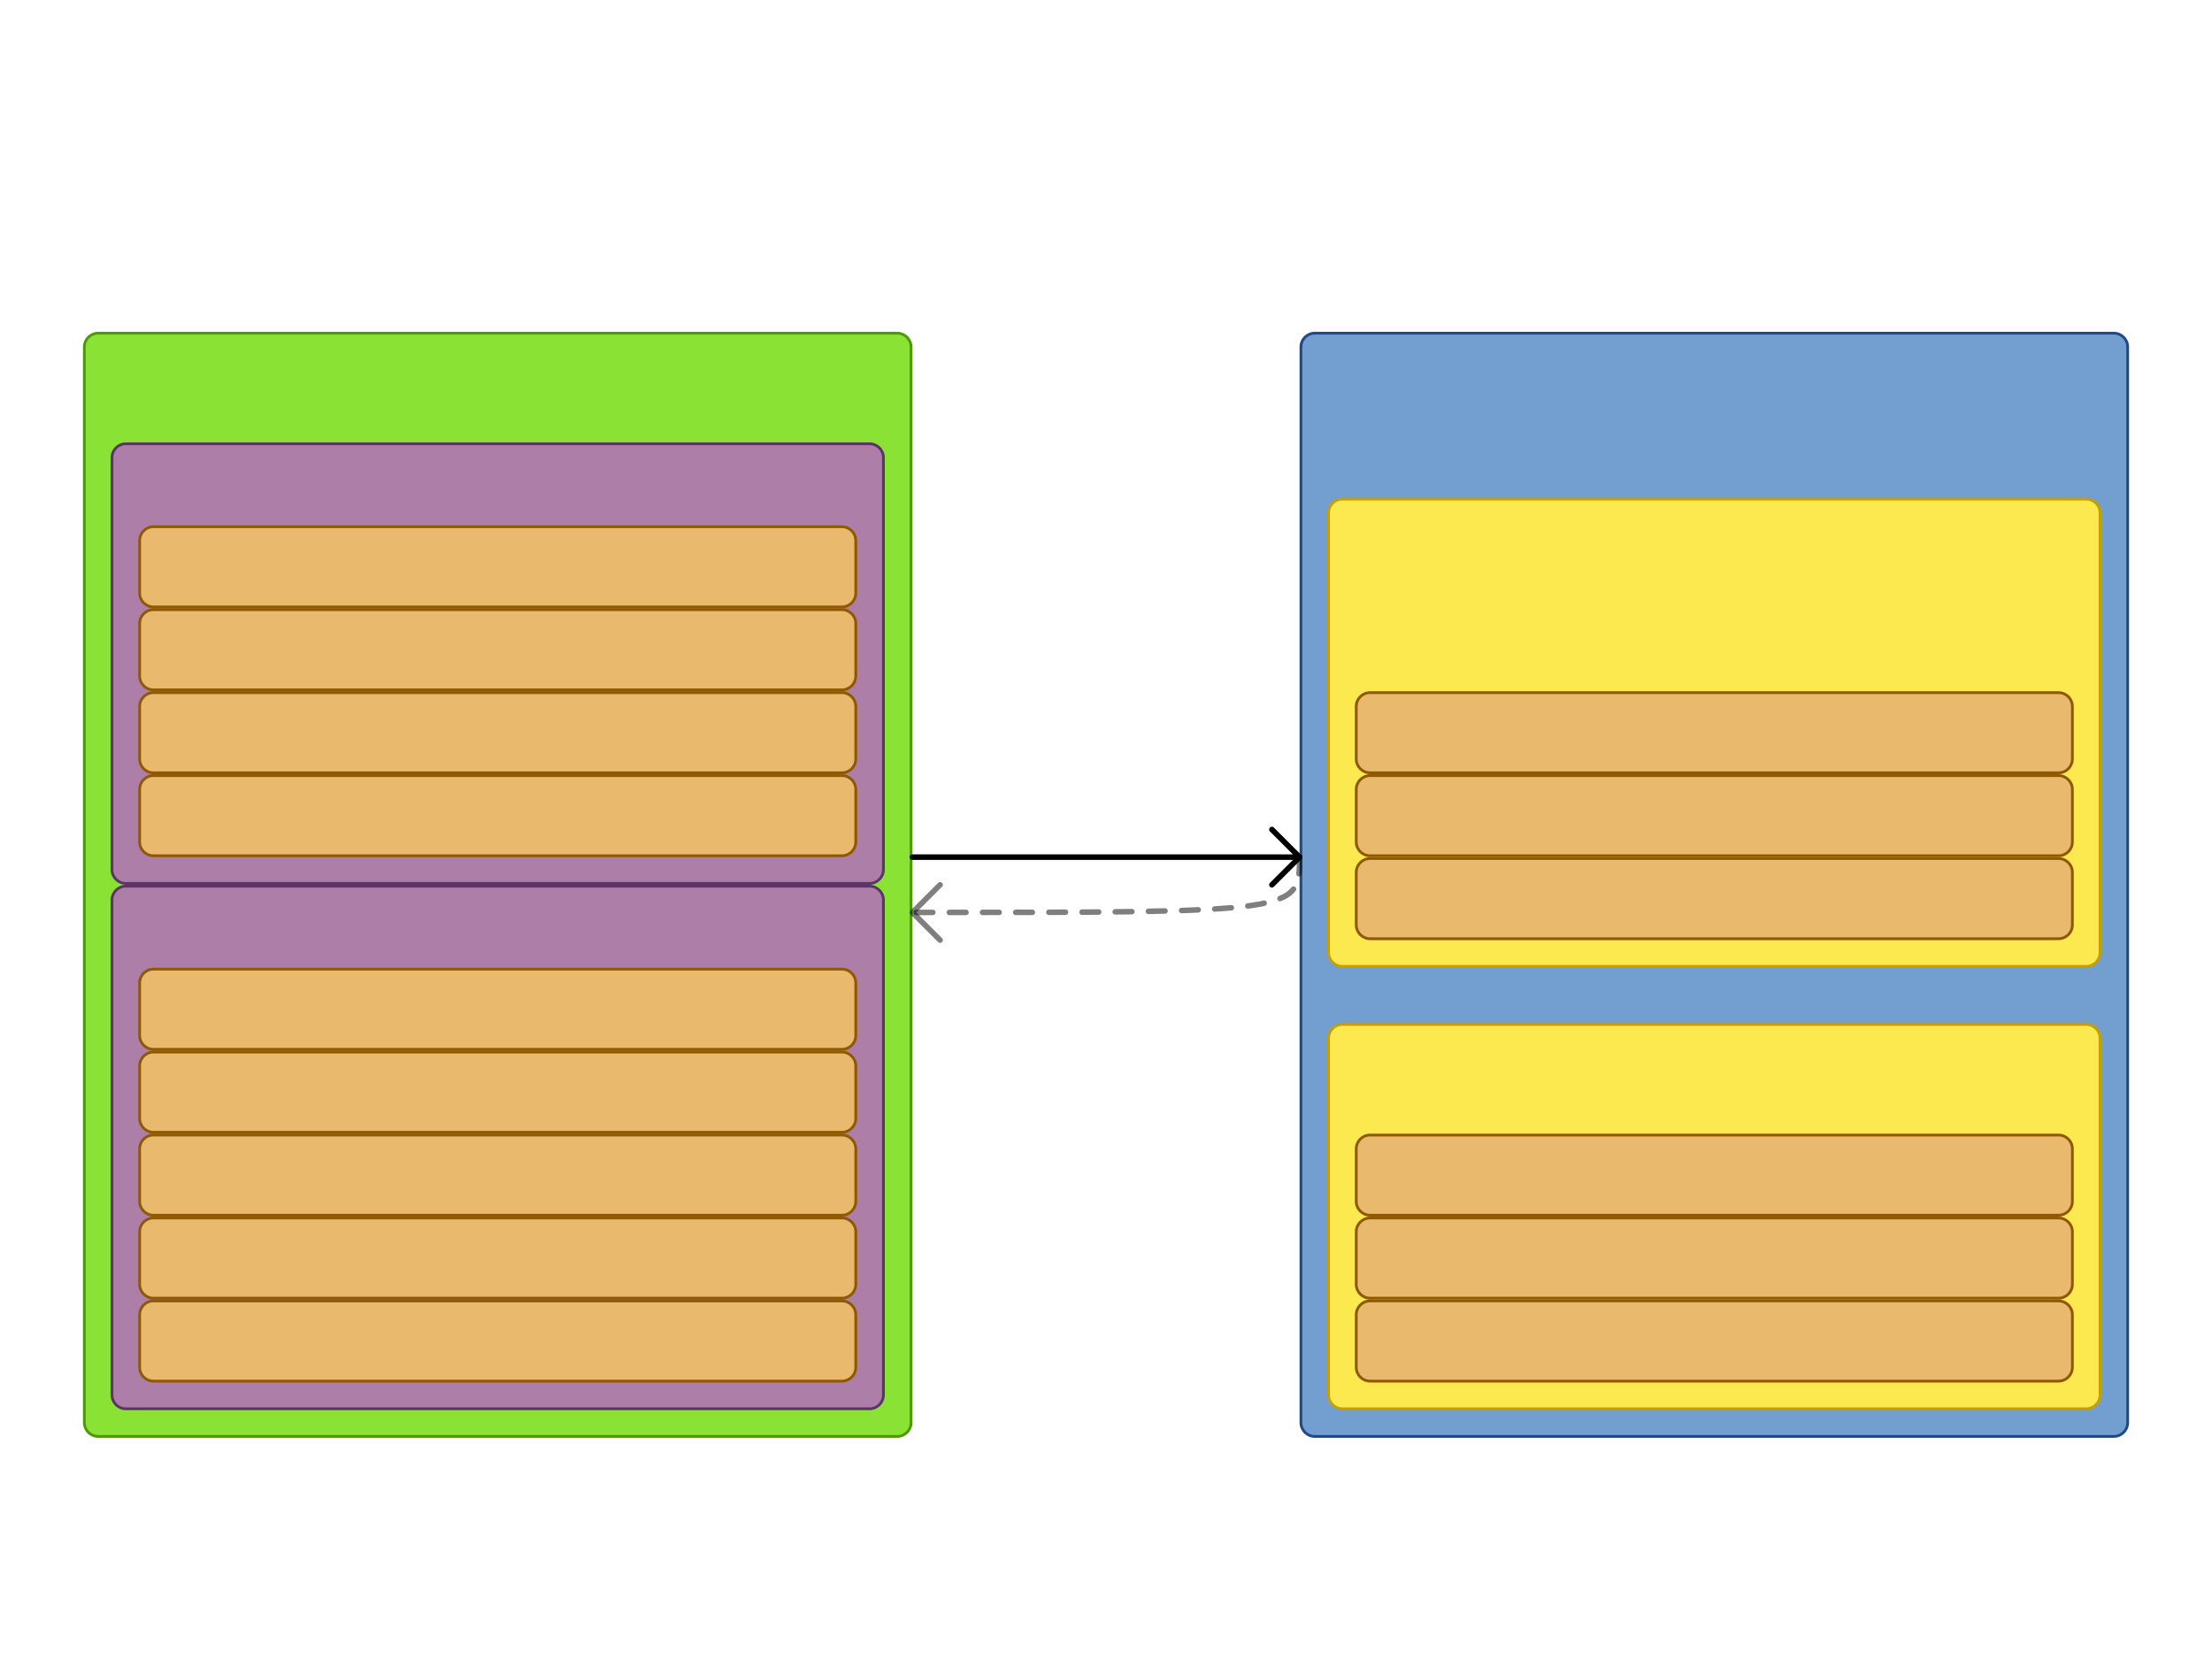
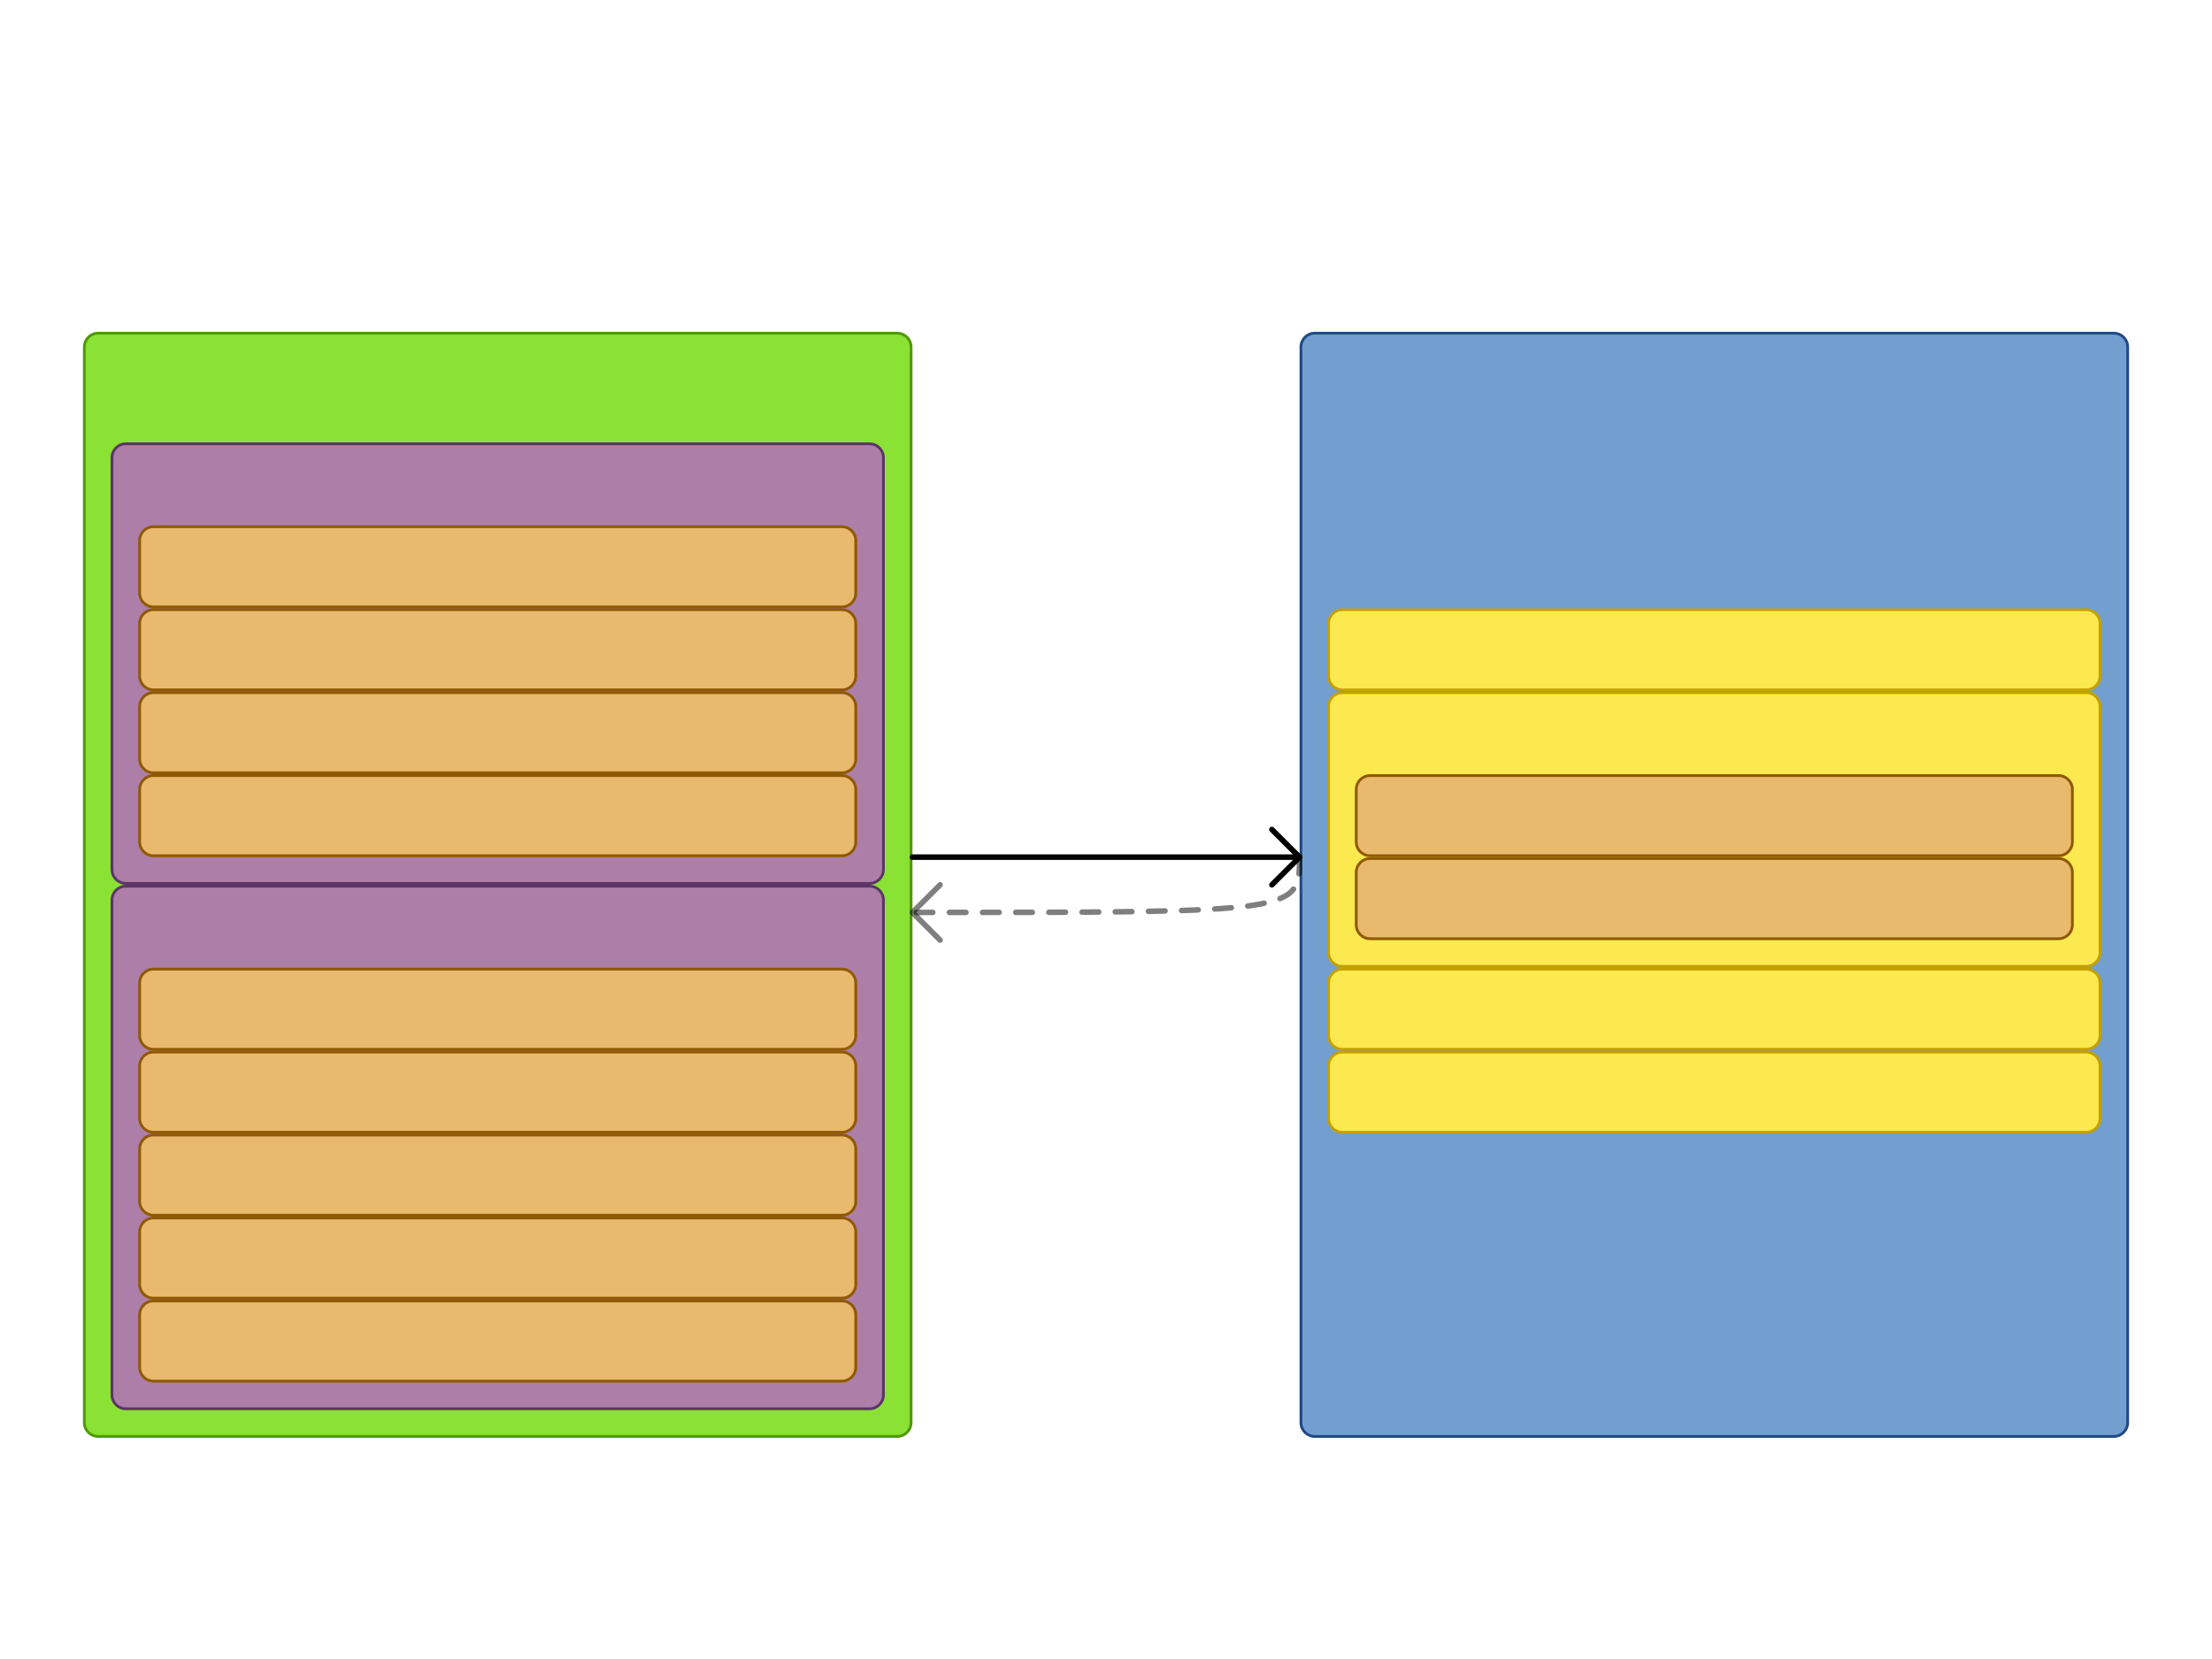
<svg xmlns="http://www.w3.org/2000/svg" width="800" height="600" id="svg2" version="1.1">
  <defs id="defs4">
    </defs>
  <g id="layer1" transform="translate(0,-452.3622)" style="display:inline">
    <flowRoot xml:space="preserve" id="flowRoot4302" style="font-style:normal;font-variant:normal;font-weight:normal;font-stretch:normal;line-height:0.01%;font-family:'Liberation Sans';-inkscape-font-specification:'Liberation Sans, Normal';text-align:center;writing-mode:lr-tb;text-anchor:middle;fill:#000000;fill-opacity:1;stroke:none" transform="translate(-20,262.362)">
      <flowRegion id="flowRegion4304">
        <rect id="rect4306" width="740" height="50" x="50" y="220" style="font-size:36px;text-align:center;text-anchor:middle" />
      </flowRegion>
      <flowPara id="flowPara4308" style="font-size:36px;line-height:1.25">Architecture overview</flowPara>
    </flowRoot>
    <flowRoot transform="translate(-20,372.3618)" xml:space="preserve" id="flowRoot4302-6" style="font-style:normal;font-variant:normal;font-weight:normal;font-stretch:normal;line-height:0.01%;font-family:'Liberation Sans';-inkscape-font-specification:'Liberation Sans, Normal';text-align:center;writing-mode:lr-tb;text-anchor:middle;fill:#000000;fill-opacity:1;stroke:none">
      <flowRegion id="flowRegion4304-7">
        <rect id="rect4306-3" width="740" height="40" x="50" y="150" style="font-size:14px;text-align:center;text-anchor:middle" />
      </flowRegion>
      <flowPara id="flowPara4308-6" style="font-size:14px;line-height:1.25">The Solver wades through the search space of solutions efficiently.</flowPara>
      <flowPara id="flowPara3157" style="font-size:14px;line-height:1.25">The ScoreDirector calculates the score of every solution under evaluation.</flowPara>
    </flowRoot>
    <g id="g3709" transform="translate(0,20)" />
    <flowRoot xml:space="preserve" id="flowRoot4157" style="font-style:normal;font-weight:normal;line-height:0.01%;font-family:sans-serif;letter-spacing:0px;word-spacing:0px;fill:#000000;fill-opacity:1;stroke:none">
      <flowRegion id="flowRegion4159" style="font-family:sans-serif">
        <rect id="rect4161" width="10.955" height="72.472" x="16.011" y="-53.933" style="font-family:sans-serif" />
      </flowRegion>
      <flowPara id="flowPara4163" style="font-size:40px;line-height:1.25;font-family:sans-serif"> </flowPara>
    </flowRoot>
    <rect style="fill:#8ae234;stroke:#4e9a06;stroke-width:1;stroke-linecap:round;stroke-linejoin:round;stroke-miterlimit:4;stroke-dasharray:none" id="rect3182" width="299" height="399" x="30.5" y="572.862" rx="5" ry="5" />
    <flowRoot transform="matrix(1.656899,0,0,1.656899,-280.3944,451.7215)" style="font-style:normal;font-variant:normal;font-weight:normal;font-stretch:normal;line-height:0.01%;font-family:'Liberation Sans';-inkscape-font-specification:'Liberation Sans, Normal';text-align:center;writing-mode:lr-tb;text-anchor:middle;fill:#000000;fill-opacity:1;stroke:none" id="flowRoot3184" xml:space="preserve">
      <flowRegion id="flowRegion3186">
        <rect style="font-size:13.278px;text-align:center;text-anchor:middle" y="72.811" x="187.335" height="18.106" width="181.061" id="rect3188" />
      </flowRegion>
      <flowPara id="flowPara3190" style="font-size:13.278px;line-height:1.25">Solver</flowPara>
    </flowRoot>
    <rect ry="5" rx="5" y="572.862" x="470.5" height="399" width="299" id="rect3347" style="fill:#729fcf;stroke:#204a87;stroke-width:1;stroke-linecap:round;stroke-linejoin:round;stroke-miterlimit:4;stroke-dasharray:none" />
    <flowRoot xml:space="preserve" id="flowRoot3349" style="font-style:normal;font-variant:normal;font-weight:normal;font-stretch:normal;line-height:0.01%;font-family:'Liberation Sans';-inkscape-font-specification:'Liberation Sans, Normal';text-align:center;writing-mode:lr-tb;text-anchor:middle;fill:#000000;fill-opacity:1;stroke:none" transform="matrix(1.656899,0,0,1.656899,159.6056,451.7215)">
      <flowRegion id="flowRegion3351">
        <rect id="rect3353" width="181.061" height="18.106" x="187.335" y="72.811" style="font-size:13.278px;text-align:center;text-anchor:middle" />
      </flowRegion>
      <flowPara id="flowPara3355" style="font-size:13.278px;line-height:1.25">ScoreDirector</flowPara>
    </flowRoot>
    <g id="g4283" transform="translate(0,170)">
      <path transform="translate(0,452.3622)" id="path3513" d="m 340,150 -10,10 10,10" style="opacity:0.5;color:#000000;fill:none;stroke:#000000;stroke-width:2;stroke-linecap:round;stroke-linejoin:round;stroke-miterlimit:4;stroke-opacity:1;stroke-dasharray:none;stroke-dashoffset:0;marker:none;visibility:visible;display:inline;overflow:visible;enable-background:accumulate" />
      <path transform="translate(0,452.3622)" id="path3511" d="m 470,140 c 0,20 0,20 -140,20" style="opacity:0.5;color:#000000;fill:none;stroke:#000000;stroke-width:2;stroke-linecap:round;stroke-linejoin:round;stroke-miterlimit:4;stroke-opacity:1;stroke-dasharray:6, 6;stroke-dashoffset:0;marker:none;visibility:visible;display:inline;overflow:visible;enable-background:accumulate" />
      <path transform="translate(0,452.3622)" id="path3507" d="m 330,140 140,0" style="color:#000000;fill:none;stroke:#000000;stroke-width:2;stroke-linecap:round;stroke-linejoin:round;stroke-miterlimit:4;stroke-opacity:1;stroke-dasharray:none;stroke-dashoffset:0;marker:none;visibility:visible;display:inline;overflow:visible;enable-background:accumulate" />
      <path transform="translate(0,452.3622)" id="path3509" d="m 460,130 10,10 -10,10" style="color:#000000;fill:none;stroke:#000000;stroke-width:2;stroke-linecap:round;stroke-linejoin:round;stroke-miterlimit:4;stroke-opacity:1;stroke-dasharray:none;stroke-dashoffset:0;marker:none;visibility:visible;display:inline;overflow:visible;enable-background:accumulate" />
    </g>
    <flowRoot xml:space="preserve" id="flowRoot4289" style="font-style:normal;font-variant:normal;font-weight:normal;font-stretch:normal;line-height:0.01%;font-family:'Liberation Sans';-inkscape-font-specification:'Liberation Sans, Normal';text-align:center;writing-mode:lr-tb;text-anchor:middle;fill:#000000;fill-opacity:1;stroke:none" transform="matrix(1.656899,0,0,1.656899,-70.41084,603.0698)">
      <flowRegion id="flowRegion4291">
        <rect id="rect4293" width="84.495" height="24.141" x="241.663" y="73.808" style="font-size:10.864px;text-align:center;text-anchor:middle" />
      </flowRegion>
      <flowPara id="flowPara4295" style="font-size:10.864px;line-height:1.25">calculateScore()</flowPara>
    </flowRoot>
    <flowRoot xml:space="preserve" id="flowRoot4297" style="font-style:normal;font-variant:normal;font-weight:normal;font-stretch:normal;line-height:0.01%;font-family:'Liberation Sans';-inkscape-font-specification:'Liberation Sans, Normal';text-align:center;writing-mode:lr-tb;text-anchor:middle;fill:#000000;fill-opacity:1;stroke:none" transform="matrix(1.656899,0,0,1.656899,-280.4108,870.0695)">
      <flowRegion id="flowRegion4299">
        <rect id="rect4301" width="181.061" height="36.212" x="187.344" y="67.773" style="font-size:13.278px;text-align:center;text-anchor:middle" />
      </flowRegion>
      <flowPara id="flowPara4303" style="font-size:13.278px;line-height:1.25">Find a better solution</flowPara>
    </flowRoot>
    <flowRoot transform="matrix(1.656899,0,0,1.656899,139.5892,868.4058)" style="font-style:normal;font-variant:normal;font-weight:normal;font-stretch:normal;line-height:0.01%;font-family:'Liberation Sans';-inkscape-font-specification:'Liberation Sans, Normal';text-align:center;writing-mode:lr-tb;text-anchor:middle;fill:#000000;fill-opacity:1;stroke:none" id="flowRoot4305" xml:space="preserve">
      <flowRegion id="flowRegion4307">
        <rect style="font-size:13.278px;text-align:center;text-anchor:middle" y="68.777" x="199.415" height="36.212" width="181.061" id="rect4309" />
      </flowRegion>
      <flowPara id="flowPara4311" style="font-size:13.278px;line-height:1.25">Calculate the score</flowPara>
      <flowPara id="flowPara4313" style="font-size:13.278px;line-height:1.25">of a solution</flowPara>
    </flowRoot>
    <flowRoot transform="matrix(1.656899,0,0,1.656899,-80.40401,685.3486)" style="font-style:normal;font-variant:normal;font-weight:normal;font-stretch:normal;line-height:0.01%;font-family:'Liberation Sans';-inkscape-font-specification:'Liberation Sans, Normal';text-align:center;writing-mode:lr-tb;text-anchor:middle;fill:#555753;fill-opacity:1;stroke:none" id="flowRoot3150" xml:space="preserve">
      <flowRegion id="flowRegion3152">
        <rect style="font-size:7.242px;text-align:center;text-anchor:middle;fill:#555753" y="60.362" x="247.694" height="12.071" width="84.495" id="rect3154" />
      </flowRegion>
      <flowPara id="flowPara3156" style="font-size:7.242px;line-height:1.25">many times per ms</flowPara>
    </flowRoot>
  </g>
  <g id="layer2" style="display:inline">
-     <rect ry="5" rx="5" y="160.5" x="40.5" height="159" width="279" id="rect3159" style="fill:#ad7fa8;stroke:#5c3566;stroke-width:1;stroke-linecap:round;stroke-linejoin:round;stroke-miterlimit:4;stroke-dasharray:none;display:inline" />
+     <rect ry="5" rx="5" y="160.5" x="40.5" height="159" width="279" id="rect3159" style="display:inline;fill:#ad7fa8;stroke:#5c3566;stroke-width:1;stroke-linecap:round;stroke-linejoin:round;stroke-miterlimit:4;stroke-dasharray:none" />
    <flowRoot xml:space="preserve" id="flowRoot3161" style="font-style:normal;font-variant:normal;font-weight:normal;font-stretch:normal;line-height:0.01%;font-family:'Liberation Sans';-inkscape-font-specification:'Liberation Sans, Normal';text-align:center;writing-mode:lr-tb;text-anchor:middle;display:inline;fill:#000000;fill-opacity:1;stroke:none" transform="matrix(1.656899,0,0,1.656899,-250.3944,39.35935)">
      <flowRegion id="flowRegion3163">
        <rect id="rect3165" width="168.99" height="18.106" x="175.264" y="72.811" style="font-size:13.278px;text-align:center;text-anchor:middle" />
      </flowRegion>
      <flowPara id="flowPara3173" style="font-size:13.278px;line-height:1.25">Construction Heuristics</flowPara>
    </flowRoot>
-     <rect ry="5" rx="5" y="190.5" x="50.5" height="29" width="259" id="rect3247" style="fill:#e9b96e;stroke:#8f5902;stroke-width:1;stroke-linecap:round;stroke-linejoin:round;stroke-miterlimit:4;stroke-dasharray:none;display:inline" />
+     <rect ry="5" rx="5" y="190.5" x="50.5" height="29" width="259" id="rect3247" style="display:inline;fill:#e9b96e;stroke:#8f5902;stroke-width:1;stroke-linecap:round;stroke-linejoin:round;stroke-miterlimit:4;stroke-dasharray:none" />
    <flowRoot xml:space="preserve" id="flowRoot3249" style="font-style:normal;font-variant:normal;font-weight:normal;font-stretch:normal;line-height:0.01%;font-family:'Liberation Sans';-inkscape-font-specification:'Liberation Sans, Normal';text-align:center;writing-mode:lr-tb;text-anchor:middle;display:inline;fill:#000000;fill-opacity:1;stroke:none" transform="matrix(1.656899,0,0,1.656899,-250.3944,-50.64065)">
      <flowRegion id="flowRegion3251">
        <rect id="rect3253" width="144.849" height="18.106" x="187.335" y="145.236" style="font-size:13.278px;text-align:center;text-anchor:middle" />
      </flowRegion>
      <flowPara id="flowPara3255" style="font-size:13.278px;line-height:1.25">First Fit</flowPara>
    </flowRoot>
-     <rect style="fill:#e9b96e;stroke:#8f5902;stroke-width:1;stroke-linecap:round;stroke-linejoin:round;stroke-miterlimit:4;stroke-dasharray:none;display:inline" id="rect3257" width="259" height="29" x="50.5" y="220.5" rx="5" ry="5" />
+     <rect style="display:inline;fill:#e9b96e;stroke:#8f5902;stroke-width:1;stroke-linecap:round;stroke-linejoin:round;stroke-miterlimit:4;stroke-dasharray:none" id="rect3257" width="259" height="29" x="50.5" y="220.5" rx="5" ry="5" />
    <flowRoot transform="matrix(1.656899,0,0,1.656899,-250.3944,-20.64065)" style="font-style:normal;font-variant:normal;font-weight:normal;font-stretch:normal;line-height:0.01%;font-family:'Liberation Sans';-inkscape-font-specification:'Liberation Sans, Normal';text-align:center;writing-mode:lr-tb;text-anchor:middle;display:inline;fill:#000000;fill-opacity:1;stroke:none" id="flowRoot3259" xml:space="preserve">
      <flowRegion id="flowRegion3261">
        <rect style="font-size:13.278px;text-align:center;text-anchor:middle" y="145.236" x="187.335" height="18.106" width="144.849" id="rect3263" />
      </flowRegion>
      <flowPara id="flowPara3265" style="font-size:13.278px;line-height:1.25">First Fit Decreasing</flowPara>
    </flowRoot>
-     <rect ry="5" rx="5" y="250.5" x="50.5" height="29" width="259" id="rect3267" style="fill:#e9b96e;stroke:#8f5902;stroke-width:1;stroke-linecap:round;stroke-linejoin:round;stroke-miterlimit:4;stroke-dasharray:none;display:inline" />
+     <rect ry="5" rx="5" y="250.5" x="50.5" height="29" width="259" id="rect3267" style="display:inline;fill:#e9b96e;stroke:#8f5902;stroke-width:1;stroke-linecap:round;stroke-linejoin:round;stroke-miterlimit:4;stroke-dasharray:none" />
    <flowRoot xml:space="preserve" id="flowRoot3269" style="font-style:normal;font-variant:normal;font-weight:normal;font-stretch:normal;line-height:0.01%;font-family:'Liberation Sans';-inkscape-font-specification:'Liberation Sans, Normal';text-align:center;writing-mode:lr-tb;text-anchor:middle;display:inline;fill:#000000;fill-opacity:1;stroke:none" transform="matrix(1.656899,0,0,1.656899,-250.3944,9.35935)">
      <flowRegion id="flowRegion3271">
        <rect id="rect3273" width="144.849" height="18.106" x="187.335" y="145.236" style="font-size:13.278px;text-align:center;text-anchor:middle" />
      </flowRegion>
      <flowPara id="flowPara3275" style="font-size:13.278px;line-height:1.25">Cheapest Insertion</flowPara>
    </flowRoot>
-     <rect ry="5" rx="5" y="280.5" x="50.5" height="29" width="259" id="rect3287" style="fill:#e9b96e;stroke:#8f5902;stroke-width:1;stroke-linecap:round;stroke-linejoin:round;stroke-miterlimit:4;stroke-dasharray:none;display:inline" />
+     <rect ry="5" rx="5" y="280.5" x="50.5" height="29" width="259" id="rect3287" style="display:inline;fill:#e9b96e;stroke:#8f5902;stroke-width:1;stroke-linecap:round;stroke-linejoin:round;stroke-miterlimit:4;stroke-dasharray:none" />
    <flowRoot xml:space="preserve" id="flowRoot3289" style="font-style:normal;font-variant:normal;font-weight:normal;font-stretch:normal;line-height:0.01%;font-family:'Liberation Sans';-inkscape-font-specification:'Liberation Sans, Normal';text-align:center;writing-mode:lr-tb;text-anchor:middle;display:inline;fill:#000000;fill-opacity:1;stroke:none" transform="matrix(1.656899,0,0,1.656899,-250.3944,39.35935)">
      <flowRegion id="flowRegion3291">
        <rect id="rect3293" width="144.849" height="18.106" x="187.335" y="145.236" style="font-size:13.278px;text-align:center;text-anchor:middle" />
      </flowRegion>
      <flowPara id="flowPara3295" style="font-size:13.278px;line-height:1.25">...</flowPara>
    </flowRoot>
-     <rect style="fill:#ad7fa8;stroke:#5c3566;stroke-width:1;stroke-linecap:round;stroke-linejoin:round;stroke-miterlimit:4;stroke-dasharray:none;display:inline" id="rect3297" width="279" height="189" x="40.5" y="320.5" rx="5" ry="5" />
+     <rect style="display:inline;fill:#ad7fa8;stroke:#5c3566;stroke-width:1;stroke-linecap:round;stroke-linejoin:round;stroke-miterlimit:4;stroke-dasharray:none" id="rect3297" width="279" height="189" x="40.5" y="320.5" rx="5" ry="5" />
    <flowRoot transform="matrix(1.656899,0,0,1.656899,-250.3944,199.3594)" style="font-style:normal;font-variant:normal;font-weight:normal;font-stretch:normal;line-height:0.01%;font-family:'Liberation Sans';-inkscape-font-specification:'Liberation Sans, Normal';text-align:center;writing-mode:lr-tb;text-anchor:middle;display:inline;fill:#000000;fill-opacity:1;stroke:none" id="flowRoot3299" xml:space="preserve">
      <flowRegion id="flowRegion3301">
        <rect style="font-size:13.278px;text-align:center;text-anchor:middle" y="72.811" x="175.264" height="18.106" width="168.99" id="rect3303" />
      </flowRegion>
      <flowPara id="flowPara3305" style="font-size:13.278px;line-height:1.25">Metaheuristics</flowPara>
    </flowRoot>
-     <rect style="fill:#e9b96e;stroke:#8f5902;stroke-width:1;stroke-linecap:round;stroke-linejoin:round;stroke-miterlimit:4;stroke-dasharray:none;display:inline" id="rect3307" width="259" height="29" x="50.5" y="350.5" rx="5" ry="5" />
+     <rect style="display:inline;fill:#e9b96e;stroke:#8f5902;stroke-width:1;stroke-linecap:round;stroke-linejoin:round;stroke-miterlimit:4;stroke-dasharray:none" id="rect3307" width="259" height="29" x="50.5" y="350.5" rx="5" ry="5" />
    <flowRoot transform="matrix(1.656899,0,0,1.656899,-250.3944,109.3594)" style="font-style:normal;font-variant:normal;font-weight:normal;font-stretch:normal;line-height:0.01%;font-family:'Liberation Sans';-inkscape-font-specification:'Liberation Sans, Normal';text-align:center;writing-mode:lr-tb;text-anchor:middle;display:inline;fill:#000000;fill-opacity:1;stroke:none" id="flowRoot3309" xml:space="preserve">
      <flowRegion id="flowRegion3311">
        <rect style="font-size:13.278px;text-align:center;text-anchor:middle" y="145.236" x="187.335" height="18.106" width="144.849" id="rect3313" />
      </flowRegion>
-       <flowPara id="flowPara3315" style="font-size:13.278px;line-height:1.25">Tabu Search</flowPara>
+       <flowPara id="flowPara3315" style="font-size:13.278px;line-height:1.25">Late Acceptance</flowPara>
    </flowRoot>
-     <rect ry="5" rx="5" y="380.5" x="50.5" height="29" width="259" id="rect3317" style="fill:#e9b96e;stroke:#8f5902;stroke-width:1;stroke-linecap:round;stroke-linejoin:round;stroke-miterlimit:4;stroke-dasharray:none;display:inline" />
+     <rect ry="5" rx="5" y="380.5" x="50.5" height="29" width="259" id="rect3317" style="display:inline;fill:#e9b96e;stroke:#8f5902;stroke-width:1;stroke-linecap:round;stroke-linejoin:round;stroke-miterlimit:4;stroke-dasharray:none" />
    <flowRoot xml:space="preserve" id="flowRoot3319" style="font-style:normal;font-variant:normal;font-weight:normal;font-stretch:normal;line-height:0.01%;font-family:'Liberation Sans';-inkscape-font-specification:'Liberation Sans, Normal';text-align:center;writing-mode:lr-tb;text-anchor:middle;display:inline;fill:#000000;fill-opacity:1;stroke:none" transform="matrix(1.656899,0,0,1.656899,-250.3944,139.3594)">
      <flowRegion id="flowRegion3321">
        <rect id="rect3323" width="144.849" height="18.106" x="187.335" y="145.236" style="font-size:13.278px;text-align:center;text-anchor:middle" />
      </flowRegion>
      <flowPara id="flowPara3325" style="font-size:13.278px;line-height:1.25">Simulated Annealing</flowPara>
    </flowRoot>
-     <rect style="fill:#e9b96e;stroke:#8f5902;stroke-width:1;stroke-linecap:round;stroke-linejoin:round;stroke-miterlimit:4;stroke-dasharray:none;display:inline" id="rect3327" width="259" height="29" x="50.5" y="410.5" rx="5" ry="5" />
+     <rect style="display:inline;fill:#e9b96e;stroke:#8f5902;stroke-width:1;stroke-linecap:round;stroke-linejoin:round;stroke-miterlimit:4;stroke-dasharray:none" id="rect3327" width="259" height="29" x="50.5" y="410.5" rx="5" ry="5" />
    <flowRoot transform="matrix(1.656899,0,0,1.656899,-250.3944,169.3594)" style="font-style:normal;font-variant:normal;font-weight:normal;font-stretch:normal;line-height:0.01%;font-family:'Liberation Sans';-inkscape-font-specification:'Liberation Sans, Normal';text-align:center;writing-mode:lr-tb;text-anchor:middle;display:inline;fill:#000000;fill-opacity:1;stroke:none" id="flowRoot3329" xml:space="preserve">
      <flowRegion id="flowRegion3331">
        <rect style="font-size:13.278px;text-align:center;text-anchor:middle" y="145.236" x="187.335" height="18.106" width="144.849" id="rect3333" />
      </flowRegion>
-       <flowPara id="flowPara3335" style="font-size:13.278px;line-height:1.25">Late Acceptance</flowPara>
+       <flowPara id="flowPara3335" style="font-size:13.278px;line-height:1.25">Tabu Search</flowPara>
    </flowRoot>
-     <rect style="fill:#e9b96e;stroke:#8f5902;stroke-width:1;stroke-linecap:round;stroke-linejoin:round;stroke-miterlimit:4;stroke-dasharray:none;display:inline" id="rect3337" width="259" height="29" x="50.5" y="470.5" rx="5" ry="5" />
+     <rect style="display:inline;fill:#e9b96e;stroke:#8f5902;stroke-width:1;stroke-linecap:round;stroke-linejoin:round;stroke-miterlimit:4;stroke-dasharray:none" id="rect3337" width="259" height="29" x="50.5" y="470.5" rx="5" ry="5" />
    <flowRoot transform="matrix(1.656899,0,0,1.656899,-250.3944,229.3594)" style="font-style:normal;font-variant:normal;font-weight:normal;font-stretch:normal;line-height:0.01%;font-family:'Liberation Sans';-inkscape-font-specification:'Liberation Sans, Normal';text-align:center;writing-mode:lr-tb;text-anchor:middle;display:inline;fill:#000000;fill-opacity:1;stroke:none" id="flowRoot3339" xml:space="preserve">
      <flowRegion id="flowRegion3341">
        <rect style="font-size:13.278px;text-align:center;text-anchor:middle" y="145.236" x="187.335" height="18.106" width="144.849" id="rect3343" />
      </flowRegion>
      <flowPara id="flowPara3345" style="font-size:13.278px;line-height:1.25">...</flowPara>
    </flowRoot>
-     <rect ry="5" rx="5" y="440.5" x="50.5" height="29" width="259" id="rect3467" style="fill:#e9b96e;stroke:#8f5902;stroke-width:1;stroke-linecap:round;stroke-linejoin:round;stroke-miterlimit:4;stroke-dasharray:none;display:inline" />
+     <rect ry="5" rx="5" y="440.5" x="50.5" height="29" width="259" id="rect3467" style="display:inline;fill:#e9b96e;stroke:#8f5902;stroke-width:1;stroke-linecap:round;stroke-linejoin:round;stroke-miterlimit:4;stroke-dasharray:none" />
    <flowRoot xml:space="preserve" id="flowRoot3469" style="font-style:normal;font-variant:normal;font-weight:normal;font-stretch:normal;line-height:0.01%;font-family:'Liberation Sans';-inkscape-font-specification:'Liberation Sans, Normal';text-align:center;writing-mode:lr-tb;text-anchor:middle;display:inline;fill:#000000;fill-opacity:1;stroke:none" transform="matrix(1.656899,0,0,1.656899,-250.3944,199.3594)">
      <flowRegion id="flowRegion3471">
        <rect id="rect3473" width="144.849" height="18.106" x="187.335" y="145.236" style="font-size:13.278px;text-align:center;text-anchor:middle" />
      </flowRegion>
      <flowPara id="flowPara3475" style="font-size:13.278px;line-height:1.25">Genetic Algorithms</flowPara>
    </flowRoot>
  </g>
  <g id="layer3" style="display:inline">
-     <rect style="fill:#fce94f;stroke:#c4a000;stroke-width:1;stroke-linecap:round;stroke-linejoin:round;stroke-miterlimit:4;stroke-dasharray:none;display:inline" id="rect3357" width="279" height="169" x="480.5" y="180.5" rx="5" ry="5" />
-     <flowRoot transform="matrix(1.656899,0,0,1.656899,189.6056,89.35935)" style="font-style:normal;font-variant:normal;font-weight:normal;font-stretch:normal;line-height:0.01%;font-family:'Liberation Sans';-inkscape-font-specification:'Liberation Sans, Normal';text-align:center;writing-mode:lr-tb;text-anchor:middle;display:inline;fill:#000000;fill-opacity:1;stroke:none" id="flowRoot3359" xml:space="preserve">
+     <rect style="display:inline;fill:#fce94f;stroke:#c4a000;stroke-width:1;stroke-linecap:round;stroke-linejoin:round;stroke-miterlimit:4;stroke-dasharray:none" id="rect3357" width="279" height="99" x="480.5" y="250.5" rx="5" ry="5" />
+     <flowRoot transform="matrix(1.656899,0,0,1.656899,189.6056,159.3594)" style="font-style:normal;font-variant:normal;font-weight:normal;font-stretch:normal;line-height:0.01%;font-family:'Liberation Sans';-inkscape-font-specification:'Liberation Sans, Normal';text-align:center;writing-mode:lr-tb;text-anchor:middle;display:inline;fill:#000000;fill-opacity:1;stroke:none" id="flowRoot3359" xml:space="preserve">
      <flowRegion id="flowRegion3361">
        <rect style="font-size:13.278px;text-align:center;text-anchor:middle" y="54.705" x="175.264" height="36.212" width="168.99" id="rect3363" />
      </flowRegion>
-       <flowPara id="flowPara3365" style="font-size:13.278px;line-height:1.25">Drools</flowPara>
-       <flowPara id="flowPara4315" style="font-size:13.278px;line-height:1.25">(rule engine)</flowPara>
+       <flowPara id="flowPara4315" style="font-size:13.278px;line-height:1.25">ConstraintStreams</flowPara>
    </flowRoot>
-     <rect style="fill:#e9b96e;stroke:#8f5902;stroke-width:1;stroke-linecap:round;stroke-linejoin:round;stroke-miterlimit:4;stroke-dasharray:none;display:inline" id="rect3377" width="259" height="29" x="490.5" y="250.5" rx="5" ry="5" />
-     <flowRoot transform="matrix(1.656899,0,0,1.656899,189.6056,9.35935)" style="font-style:normal;font-variant:normal;font-weight:normal;font-stretch:normal;line-height:0.01%;font-family:'Liberation Sans';-inkscape-font-specification:'Liberation Sans, Normal';text-align:center;writing-mode:lr-tb;text-anchor:middle;display:inline;fill:#000000;fill-opacity:1;stroke:none" id="flowRoot3379" xml:space="preserve">
+     <rect style="display:inline;fill:#e9b96e;stroke:#8f5902;stroke-width:1;stroke-linecap:round;stroke-linejoin:round;stroke-miterlimit:4;stroke-dasharray:none" id="rect3377" width="259" height="29" x="490.5" y="280.5" rx="5" ry="5" />
+     <flowRoot transform="matrix(1.656899,0,0,1.656899,189.6056,39.35935)" style="font-style:normal;font-variant:normal;font-weight:normal;font-stretch:normal;line-height:0.01%;font-family:'Liberation Sans';-inkscape-font-specification:'Liberation Sans, Normal';text-align:center;writing-mode:lr-tb;text-anchor:middle;display:inline;fill:#000000;fill-opacity:1;stroke:none" id="flowRoot3379" xml:space="preserve">
      <flowRegion id="flowRegion3381">
        <rect style="font-size:13.278px;text-align:center;text-anchor:middle" y="145.236" x="187.335" height="18.106" width="144.849" id="rect3383" />
      </flowRegion>
-       <flowPara id="flowPara3385" style="font-size:13.278px;line-height:1.25">DRL</flowPara>
+       <flowPara id="flowPara3385" style="font-size:13.278px;line-height:1.25">CS Drools</flowPara>
    </flowRoot>
-     <rect ry="5" rx="5" y="370.5" x="480.5" height="139" width="279" id="rect3417" style="display:inline;fill:#fce94f;stroke:#c4a000;stroke-width:1;stroke-linecap:round;stroke-linejoin:round;stroke-miterlimit:4;stroke-dasharray:none" />
-     <flowRoot xml:space="preserve" id="flowRoot3419" style="font-style:normal;font-variant:normal;font-weight:normal;font-stretch:normal;line-height:0.01%;font-family:'Liberation Sans';-inkscape-font-specification:'Liberation Sans, Normal';text-align:center;writing-mode:lr-tb;text-anchor:middle;display:inline;fill:#000000;fill-opacity:1;stroke:none" transform="matrix(1.656899,0,0,1.656899,189.6056,249.3594)">
-       <flowRegion id="flowRegion3421">
-         <rect id="rect3423" width="168.99" height="18.106" x="175.264" y="72.811" style="font-size:13.278px;text-align:center;text-anchor:middle" />
+     <rect style="display:inline;fill:#e9b96e;stroke:#8f5902;stroke-width:1;stroke-linecap:round;stroke-linejoin:round;stroke-miterlimit:4;stroke-dasharray:none" id="rect196" width="259" height="29" x="490.5" y="310.5" rx="5" ry="5" />
+     <flowRoot transform="matrix(1.656899,0,0,1.656899,189.6056,69.35935)" style="font-style:normal;font-variant:normal;font-weight:normal;font-stretch:normal;line-height:0.01%;font-family:'Liberation Sans';-inkscape-font-specification:'Liberation Sans, Normal';text-align:center;writing-mode:lr-tb;text-anchor:middle;display:inline;fill:#000000;fill-opacity:1;stroke:none" id="flowRoot204" xml:space="preserve">
+       <flowRegion id="flowRegion200">
+         <rect style="font-size:13.278px;text-align:center;text-anchor:middle" y="145.236" x="187.335" height="18.106" width="144.849" id="rect198" />
      </flowRegion>
-       <flowPara id="flowPara3425" style="font-size:13.278px;line-height:1.25">Java</flowPara>
+       <flowPara id="flowPara202" style="font-size:13.278px;line-height:1.25">Bavet</flowPara>
    </flowRoot>
-     <rect ry="5" rx="5" y="410.5" x="490.5" height="29" width="259" id="rect3447" style="fill:#e9b96e;stroke:#8f5902;stroke-width:1;stroke-linecap:round;stroke-linejoin:round;stroke-miterlimit:4;stroke-dasharray:none;display:inline" />
-     <flowRoot xml:space="preserve" id="flowRoot3449" style="font-style:normal;font-variant:normal;font-weight:normal;font-stretch:normal;line-height:0.01%;font-family:'Liberation Sans';-inkscape-font-specification:'Liberation Sans, Normal';text-align:center;writing-mode:lr-tb;text-anchor:middle;display:inline;fill:#000000;fill-opacity:1;stroke:none" transform="matrix(1.656899,0,0,1.656899,189.6056,169.3594)">
-       <flowRegion id="flowRegion3451">
-         <rect id="rect3453" width="144.849" height="18.106" x="187.335" y="145.236" style="font-size:13.278px;text-align:center;text-anchor:middle" />
+     <rect style="display:inline;fill:#fce94f;stroke:#c4a000;stroke-width:1;stroke-linecap:round;stroke-linejoin:round;stroke-miterlimit:4;stroke-dasharray:none" id="rect206" width="279" height="29" x="480.5" y="220.5" rx="5" ry="5" />
+     <flowRoot transform="matrix(1.656899,0,0,1.656899,189.6056,129.3594)" style="font-style:normal;font-variant:normal;font-weight:normal;font-stretch:normal;line-height:0.01%;font-family:'Liberation Sans';-inkscape-font-specification:'Liberation Sans, Normal';text-align:center;writing-mode:lr-tb;text-anchor:middle;display:inline;fill:#000000;fill-opacity:1;stroke:none" id="flowRoot214" xml:space="preserve">
+       <flowRegion id="flowRegion210">
+         <rect style="font-size:13.278px;text-align:center;text-anchor:middle;stroke-width:1" y="54.705" x="175.264" height="36.212" width="168.99" id="rect208" />
      </flowRegion>
-       <flowPara id="flowPara3455" style="font-size:13.278px;line-height:1.25">EasyScoreCalculator</flowPara>
+       <flowPara id="flowPara212" style="font-size:13.278px;line-height:1.25">EasyScoreCalculator</flowPara>
    </flowRoot>
-     <rect style="fill:#e9b96e;stroke:#8f5902;stroke-width:1;stroke-linecap:round;stroke-linejoin:round;stroke-miterlimit:4;stroke-dasharray:none;display:inline" id="rect3477" width="259" height="29" x="490.5" y="440.5" rx="5" ry="5" />
-     <flowRoot transform="matrix(1.656899,0,0,1.656899,189.6056,199.3594)" style="font-style:normal;font-variant:normal;font-weight:normal;font-stretch:normal;line-height:0.01%;font-family:'Liberation Sans';-inkscape-font-specification:'Liberation Sans, Normal';text-align:center;writing-mode:lr-tb;text-anchor:middle;display:inline;fill:#000000;fill-opacity:1;stroke:none" id="flowRoot3479" xml:space="preserve">
-       <flowRegion id="flowRegion3481">
-         <rect style="font-size:13.278px;text-align:center;text-anchor:middle" y="145.236" x="181.299" height="18.106" width="156.92" id="rect3483" />
+     <rect style="display:inline;fill:#fce94f;stroke:#c4a000;stroke-width:1;stroke-linecap:round;stroke-linejoin:round;stroke-miterlimit:4;stroke-dasharray:none" id="rect216" width="279" height="29" x="480.5" y="350.5" rx="5" ry="5" />
+     <flowRoot transform="matrix(1.656899,0,0,1.656899,189.6056,259.3594)" style="font-style:normal;font-variant:normal;font-weight:normal;font-stretch:normal;line-height:0.01%;font-family:'Liberation Sans';-inkscape-font-specification:'Liberation Sans, Normal';text-align:center;writing-mode:lr-tb;text-anchor:middle;display:inline;fill:#000000;fill-opacity:1;stroke:none" id="flowRoot224" xml:space="preserve">
+       <flowRegion id="flowRegion220">
+         <rect style="font-size:13.278px;text-align:center;text-anchor:middle;stroke-width:1" y="54.705" x="175.264" height="36.212" width="168.99" id="rect218" />
      </flowRegion>
-       <flowPara id="flowPara3485" style="font-size:13.278px;line-height:1.25">IncrementalScoreCalc...</flowPara>
+       <flowPara id="flowPara222" style="font-size:13.278px;line-height:1.25">IncrementalScoreCalc...</flowPara>
    </flowRoot>
-     <rect ry="5" rx="5" y="280.5" x="490.5" height="29" width="259" id="rect3487" style="fill:#e9b96e;stroke:#8f5902;stroke-width:1;stroke-linecap:round;stroke-linejoin:round;stroke-miterlimit:4;stroke-dasharray:none;display:inline" />
-     <flowRoot xml:space="preserve" id="flowRoot3489" style="font-style:normal;font-variant:normal;font-weight:normal;font-stretch:normal;line-height:0.01%;font-family:'Liberation Sans';-inkscape-font-specification:'Liberation Sans, Normal';text-align:center;writing-mode:lr-tb;text-anchor:middle;display:inline;fill:#000000;fill-opacity:1;stroke:none" transform="matrix(1.656899,0,0,1.656899,189.6056,39.35935)">
-       <flowRegion id="flowRegion3491">
-         <rect id="rect3493" width="144.849" height="18.106" x="187.335" y="145.236" style="font-size:13.278px;text-align:center;text-anchor:middle" />
+     <rect style="display:inline;fill:#fce94f;stroke:#c4a000;stroke-width:1;stroke-linecap:round;stroke-linejoin:round;stroke-miterlimit:4;stroke-dasharray:none" id="rect226" width="279" height="29" x="480.5" y="380.5" rx="5" ry="5" />
+     <flowRoot transform="matrix(1.656899,0,0,1.656899,189.6056,289.3594)" style="font-style:normal;font-variant:normal;font-weight:normal;font-stretch:normal;line-height:0.01%;font-family:'Liberation Sans';-inkscape-font-specification:'Liberation Sans, Normal';text-align:center;writing-mode:lr-tb;text-anchor:middle;display:inline;fill:#000000;fill-opacity:1;stroke:none" id="flowRoot234" xml:space="preserve">
+       <flowRegion id="flowRegion230">
+         <rect style="font-size:13.278px;text-align:center;text-anchor:middle" y="54.705" x="175.264" height="36.212" width="168.99" id="rect228" />
      </flowRegion>
-       <flowPara id="flowPara3495" style="font-size:13.278px;line-height:1.25">Decision Table</flowPara>
-     </flowRoot>
-     <rect style="fill:#e9b96e;stroke:#8f5902;stroke-width:1;stroke-linecap:round;stroke-linejoin:round;stroke-miterlimit:4;stroke-dasharray:none;display:inline" id="rect3497" width="259" height="29" x="490.5" y="310.5" rx="5" ry="5" />
-     <flowRoot transform="matrix(1.656899,0,0,1.656899,189.6056,69.35935)" style="font-style:normal;font-variant:normal;font-weight:normal;font-stretch:normal;line-height:0.01%;font-family:'Liberation Sans';-inkscape-font-specification:'Liberation Sans, Normal';text-align:center;writing-mode:lr-tb;text-anchor:middle;display:inline;fill:#000000;fill-opacity:1;stroke:none" id="flowRoot3499" xml:space="preserve">
-       <flowRegion id="flowRegion3501">
-         <rect style="font-size:13.278px;text-align:center;text-anchor:middle" y="145.236" x="187.335" height="18.106" width="144.849" id="rect3503" />
-       </flowRegion>
-       <flowPara id="flowPara3505" style="font-size:13.278px;line-height:1.25">KIE Workbench</flowPara>
-     </flowRoot>
-     <rect ry="5" rx="5" y="470.5" x="490.5" height="29" width="259" id="rect178" style="display:inline;fill:#e9b96e;stroke:#8f5902;stroke-width:1;stroke-linecap:round;stroke-linejoin:round;stroke-miterlimit:4;stroke-dasharray:none" />
-     <flowRoot xml:space="preserve" id="flowRoot186" style="font-style:normal;font-variant:normal;font-weight:normal;font-stretch:normal;line-height:0.01%;font-family:'Liberation Sans';-inkscape-font-specification:'Liberation Sans, Normal';text-align:center;writing-mode:lr-tb;text-anchor:middle;display:inline;fill:#000000;fill-opacity:1;stroke:none" transform="matrix(1.656899,0,0,1.656899,189.6056,229.3594)">
-       <flowRegion id="flowRegion182">
-         <rect id="rect180" width="156.92" height="18.106" x="181.299" y="145.236" style="font-size:13.278px;text-align:center;text-anchor:middle" />
-       </flowRegion>
-       <flowPara style="font-size:13.278px;line-height:1.25" id="flowPara184">ConstraintStreams</flowPara>
+       <flowPara id="flowPara232" style="font-size:13.278px;line-height:1.25">DRL Drools</flowPara>
    </flowRoot>
  </g>
</svg>
